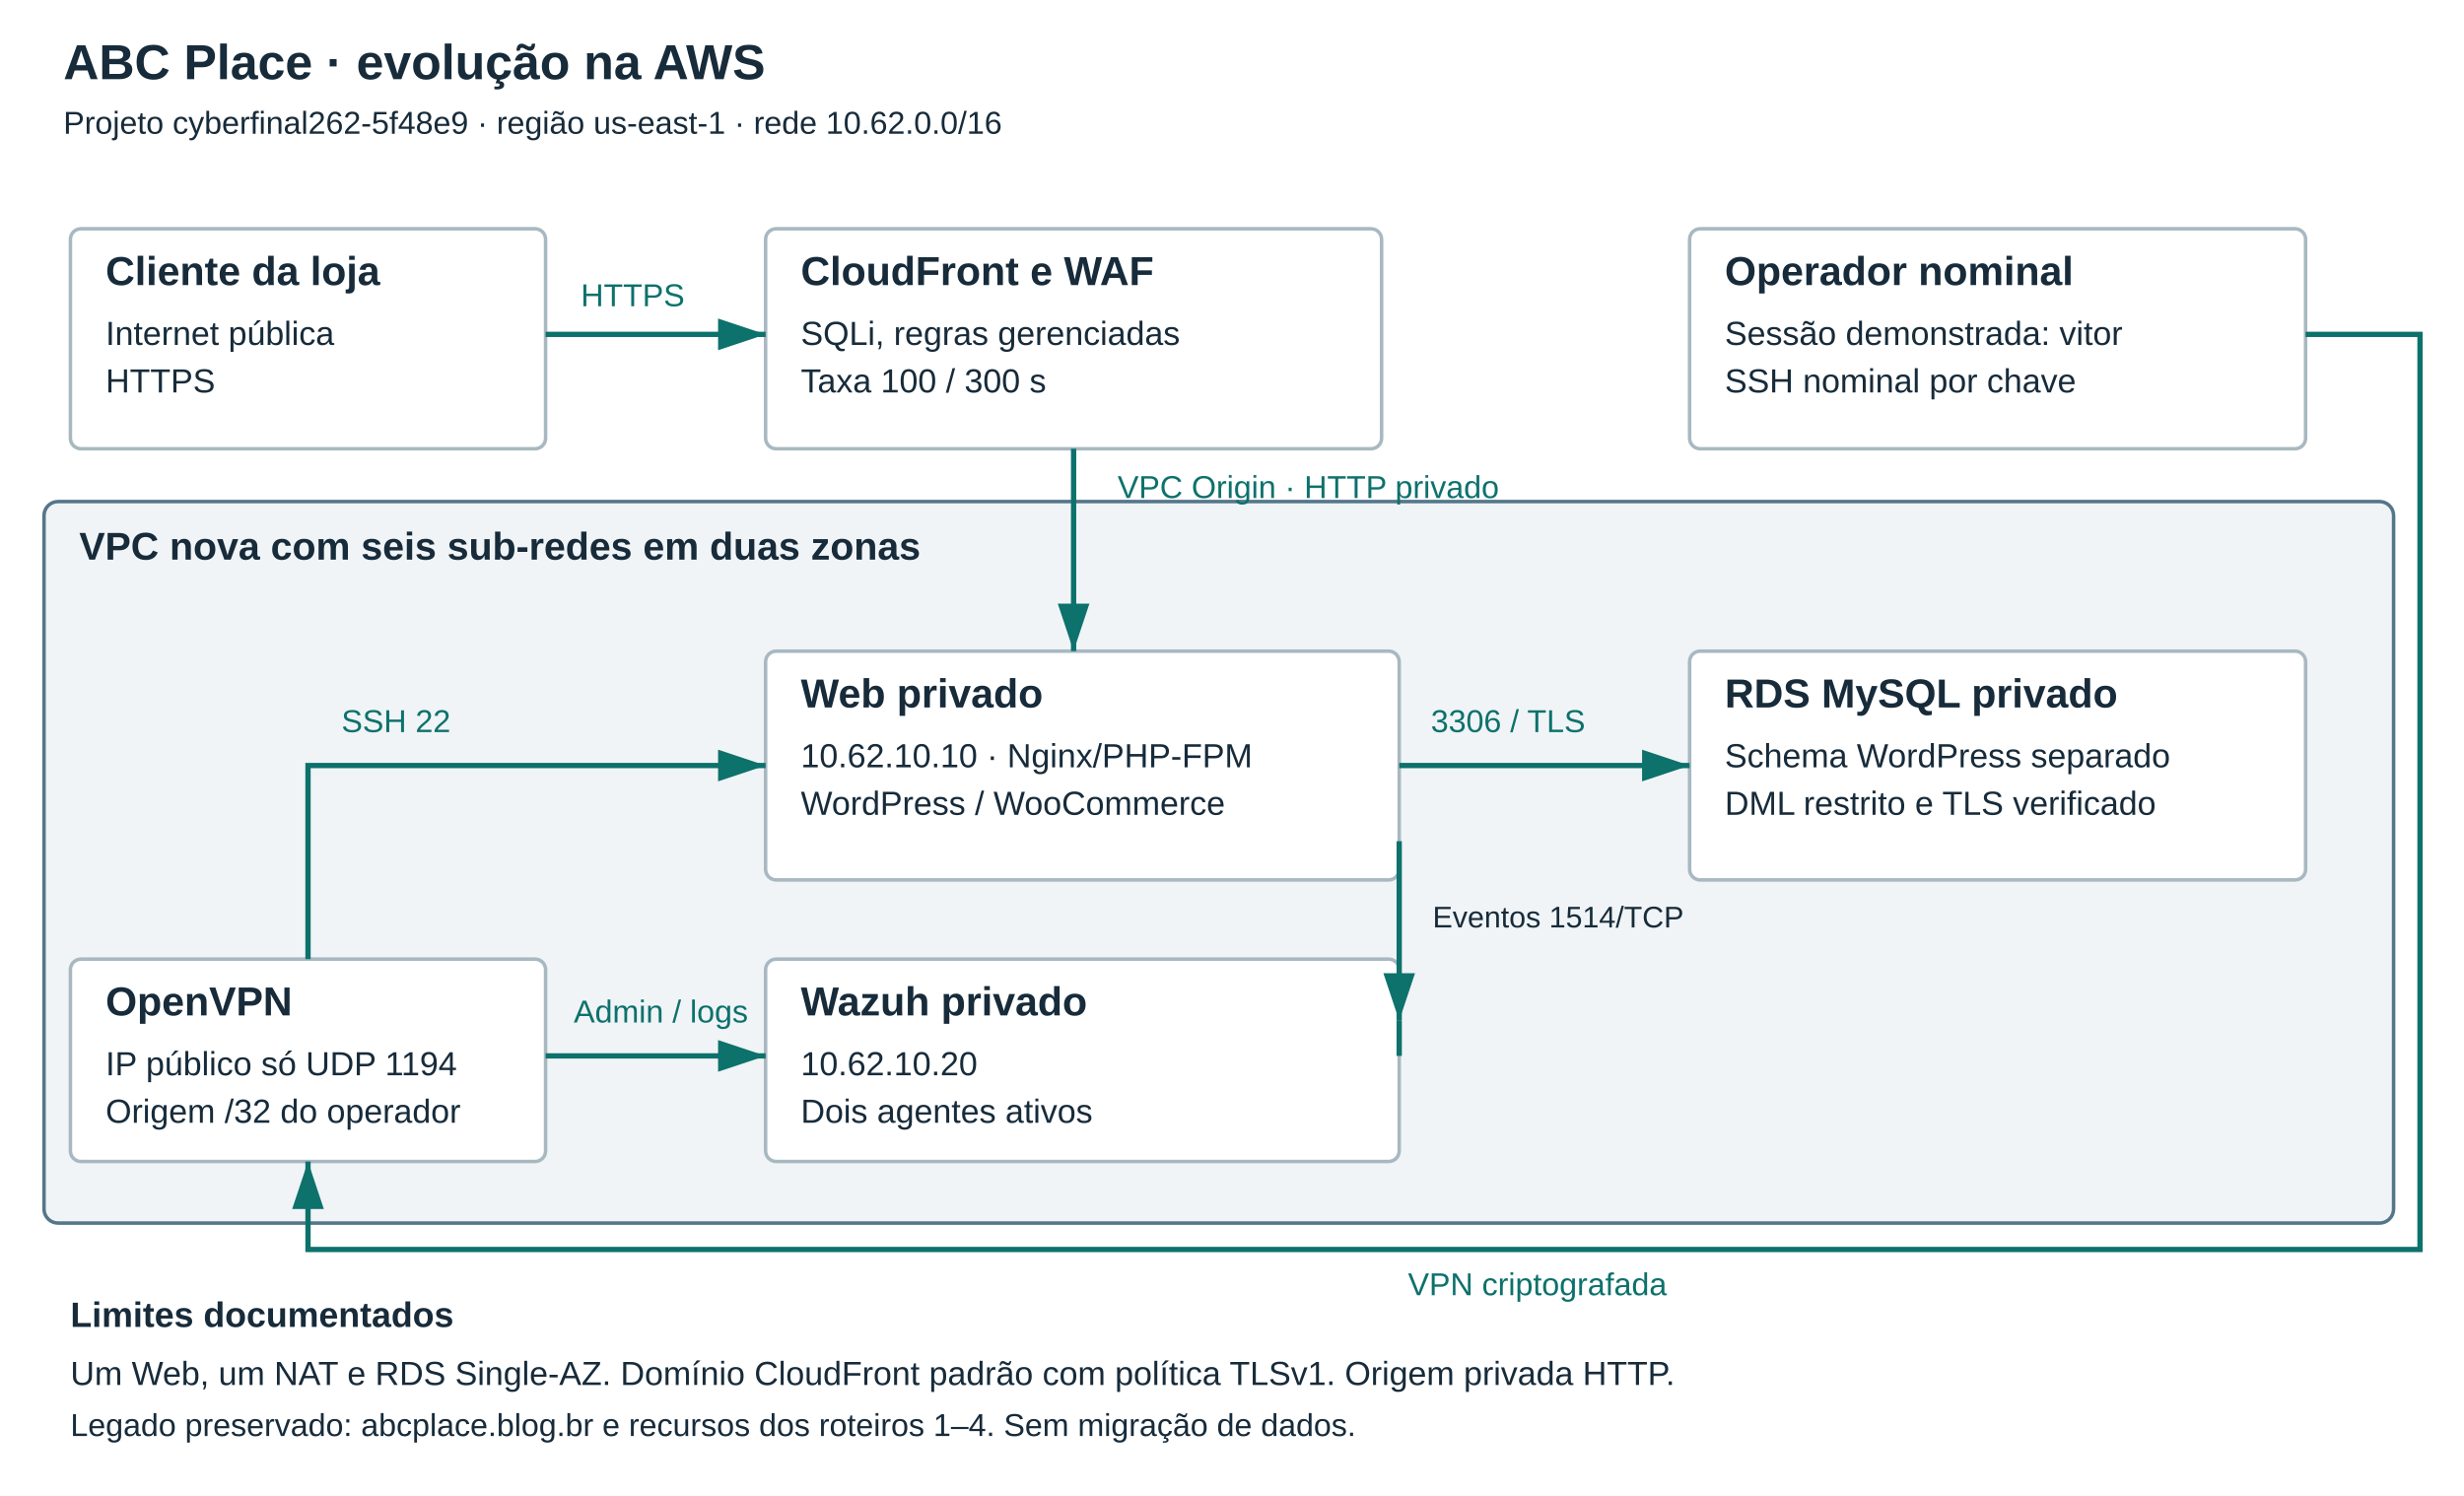
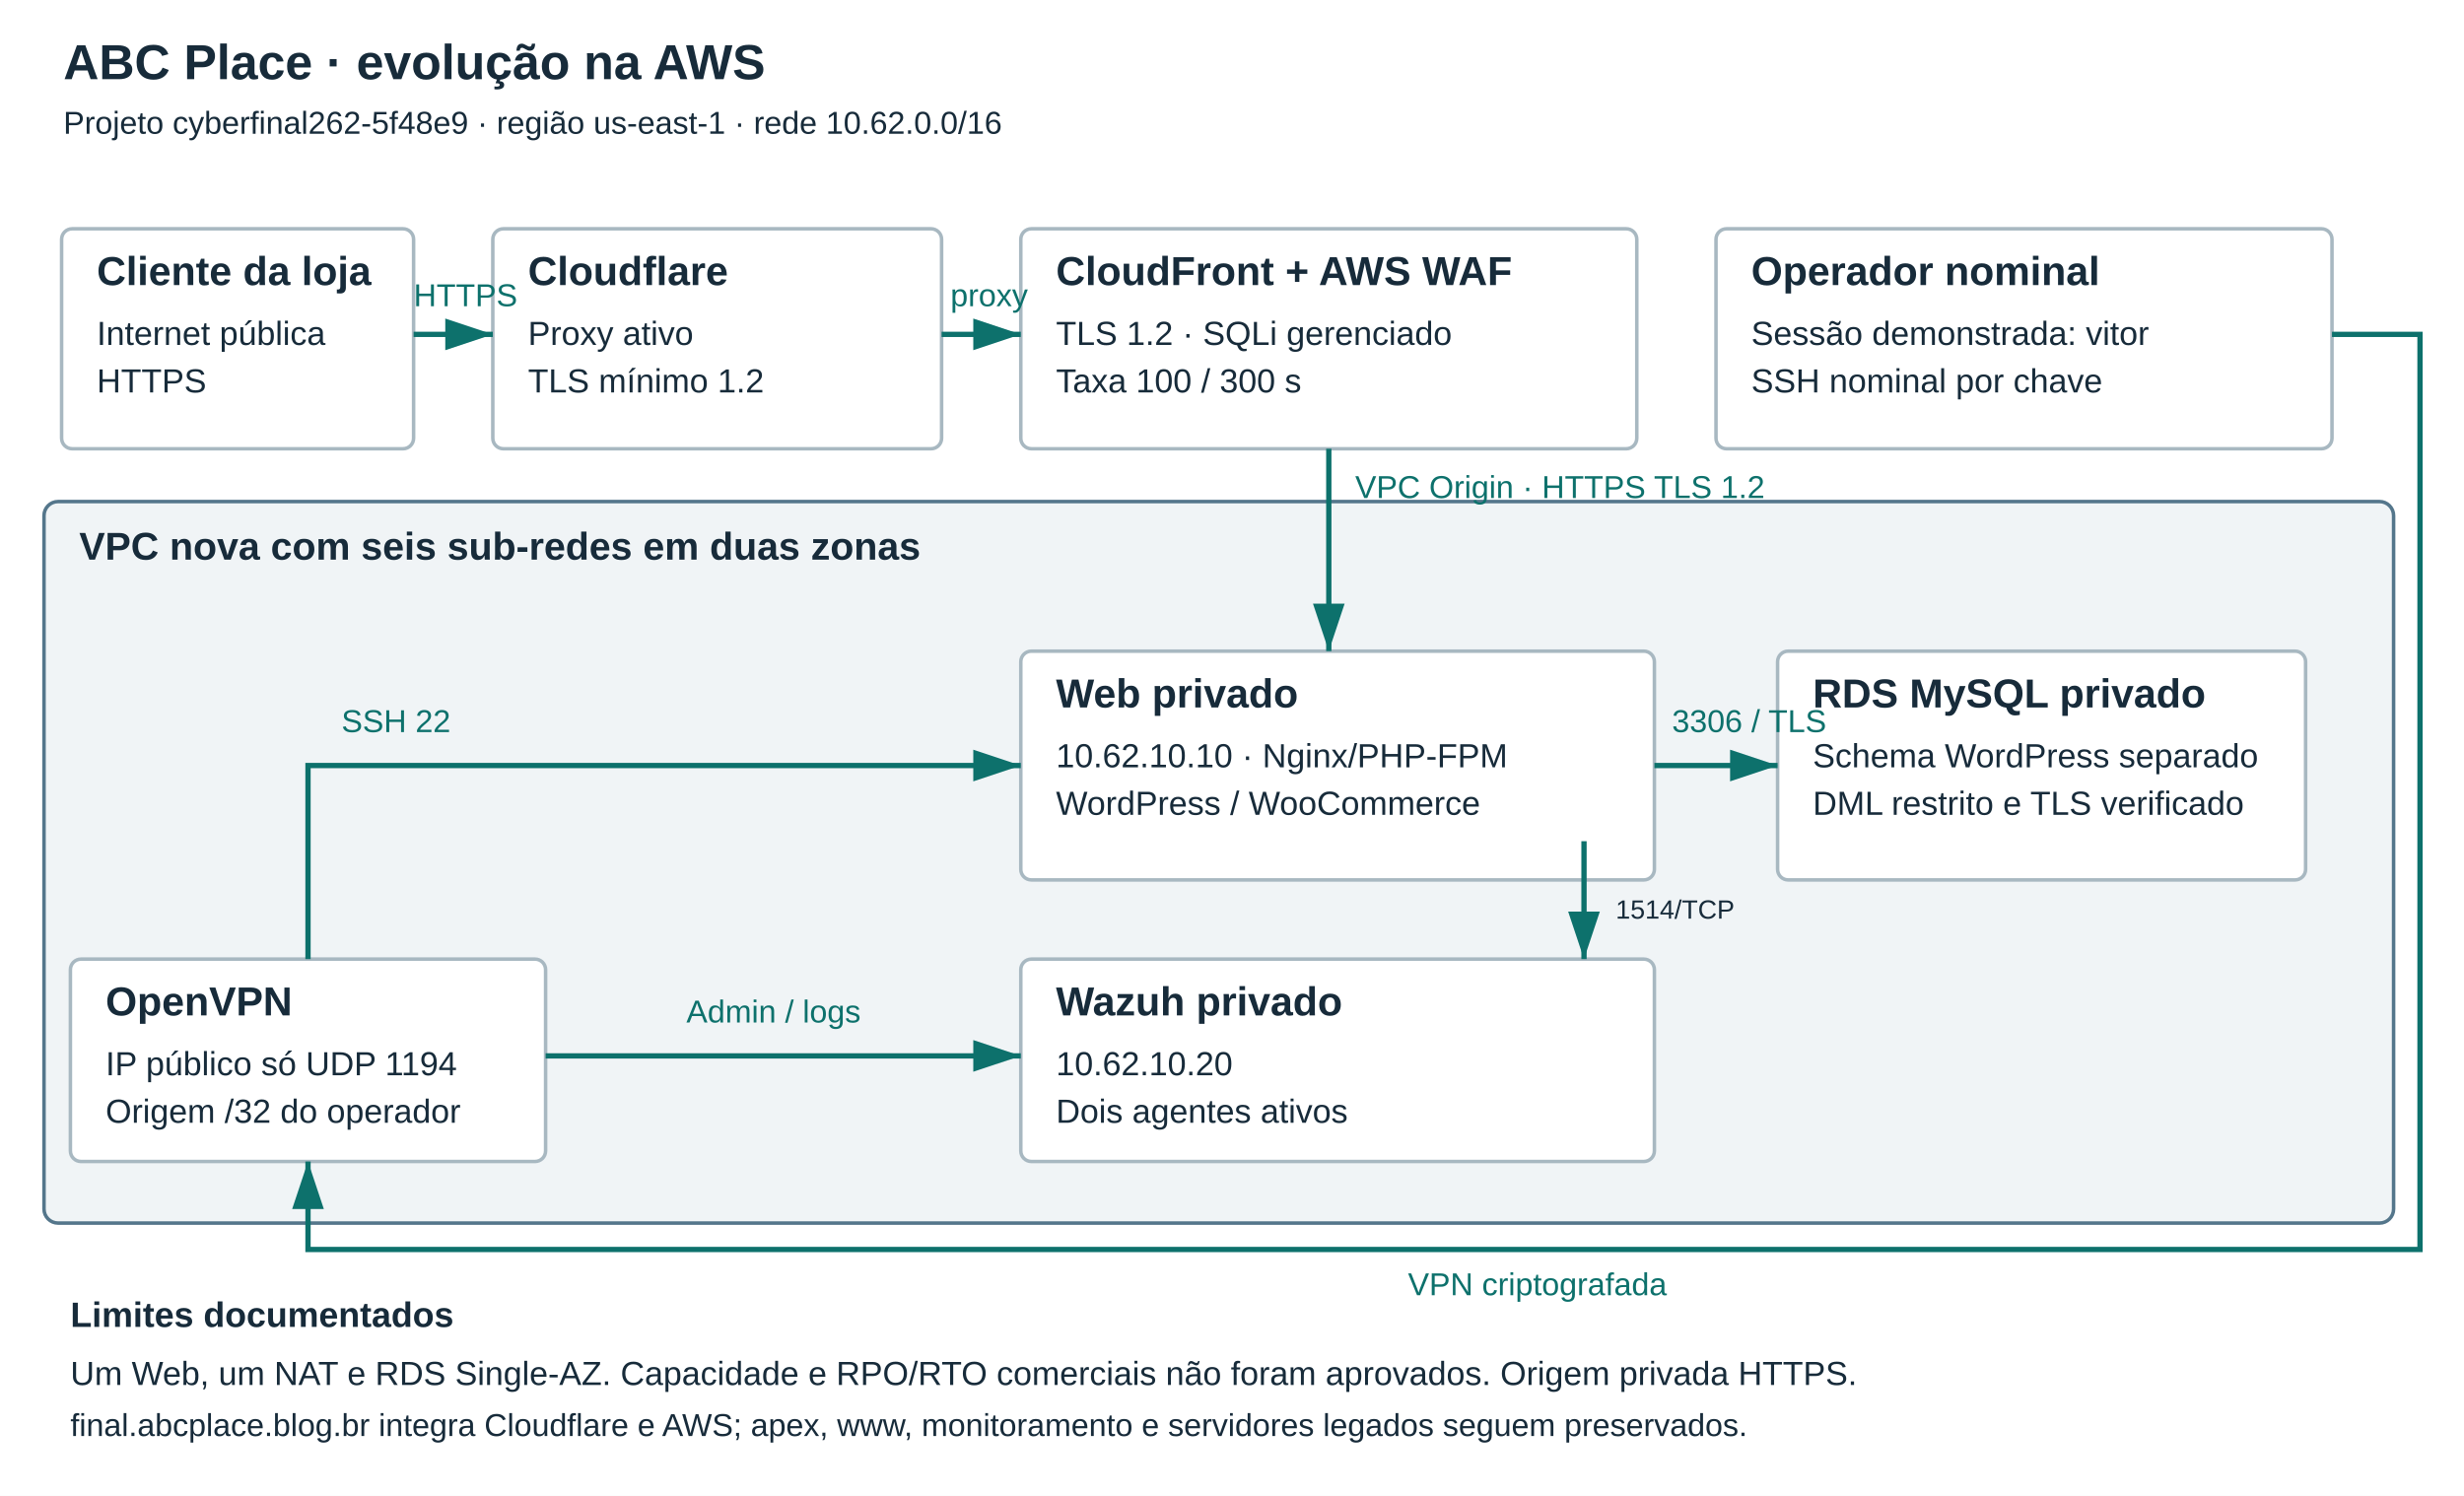
<svg xmlns="http://www.w3.org/2000/svg" width="1400" height="850" viewBox="0 0 1400 850">
  <defs>
    <marker id="arrow" markerWidth="10" markerHeight="10" refX="9" refY="3" orient="auto">
      <path d="M0,0 L0,6 L9,3 z" fill="#0D716C" />
    </marker>
  </defs>
  <rect width="1400" height="850" fill="white" />
  <g font-family="Arial" fill="#172B3A">
    <text x="36" y="45" font-size="28" font-weight="bold">ABC Place · evolução na AWS</text>
    <text x="36" y="76" font-size="18">Projeto cyberfinal262-5f48e9 · região us-east-1 · rede 10.62.0.0/16</text>
    <rect x="25" y="285" width="1335" height="410" rx="8" fill="#F0F4F6" stroke="#54768B" stroke-width="2" />
    <text x="45" y="318" font-size="22" font-weight="bold">VPC nova com seis sub-redes em duas zonas</text>
-     <rect x="40" y="130" width="270" height="125" rx="6" fill="#FFFFFF" stroke="#A8B8C1" stroke-width="2" />
-     <text x="60" y="162" font-size="23" font-weight="bold">Cliente da loja</text>
-     <text x="60" y="196" font-size="19">Internet pública</text>
-     <text x="60" y="223" font-size="19">HTTPS</text>
-     <rect x="435" y="130" width="350" height="125" rx="6" fill="#FFFFFF" stroke="#A8B8C1" stroke-width="2" />
-     <text x="455" y="162" font-size="23" font-weight="bold">CloudFront e WAF</text>
-     <text x="455" y="196" font-size="19">SQLi, regras gerenciadas</text>
-     <text x="455" y="223" font-size="19">Taxa 100 / 300 s</text>
-     <rect x="435" y="370" width="360" height="130" rx="6" fill="#FFFFFF" stroke="#A8B8C1" stroke-width="2" />
-     <text x="455" y="402" font-size="23" font-weight="bold">Web privado</text>
-     <text x="455" y="436" font-size="19">10.62.10.10 · Nginx/PHP-FPM</text>
-     <text x="455" y="463" font-size="19">WordPress / WooCommerce</text>
-     <rect x="960" y="370" width="350" height="130" rx="6" fill="#FFFFFF" stroke="#A8B8C1" stroke-width="2" />
-     <text x="980" y="402" font-size="23" font-weight="bold">RDS MySQL privado</text>
-     <text x="980" y="436" font-size="19">Schema WordPress separado</text>
-     <text x="980" y="463" font-size="19">DML restrito e TLS verificado</text>
-     <rect x="435" y="545" width="360" height="115" rx="6" fill="#FFFFFF" stroke="#A8B8C1" stroke-width="2" />
-     <text x="455" y="577" font-size="23" font-weight="bold">Wazuh privado</text>
-     <text x="455" y="611" font-size="19">10.62.10.20</text>
-     <text x="455" y="638" font-size="19">Dois agentes ativos</text>
+     <rect x="35" y="130" width="200" height="125" rx="6" fill="#FFFFFF" stroke="#A8B8C1" stroke-width="2" />
+     <text x="55" y="162" font-size="23" font-weight="bold">Cliente da loja</text>
+     <text x="55" y="196" font-size="19">Internet pública</text>
+     <text x="55" y="223" font-size="19">HTTPS</text>
+     <rect x="280" y="130" width="255" height="125" rx="6" fill="#FFFFFF" stroke="#A8B8C1" stroke-width="2" />
+     <text x="300" y="162" font-size="23" font-weight="bold">Cloudflare</text>
+     <text x="300" y="196" font-size="19">Proxy ativo</text>
+     <text x="300" y="223" font-size="19">TLS mínimo 1.2</text>
+     <rect x="580" y="130" width="350" height="125" rx="6" fill="#FFFFFF" stroke="#A8B8C1" stroke-width="2" />
+     <text x="600" y="162" font-size="23" font-weight="bold">CloudFront + AWS WAF</text>
+     <text x="600" y="196" font-size="19">TLS 1.2 · SQLi gerenciado</text>
+     <text x="600" y="223" font-size="19">Taxa 100 / 300 s</text>
+     <rect x="580" y="370" width="360" height="130" rx="6" fill="#FFFFFF" stroke="#A8B8C1" stroke-width="2" />
+     <text x="600" y="402" font-size="23" font-weight="bold">Web privado</text>
+     <text x="600" y="436" font-size="19">10.62.10.10 · Nginx/PHP-FPM</text>
+     <text x="600" y="463" font-size="19">WordPress / WooCommerce</text>
+     <rect x="1010" y="370" width="300" height="130" rx="6" fill="#FFFFFF" stroke="#A8B8C1" stroke-width="2" />
+     <text x="1030" y="402" font-size="23" font-weight="bold">RDS MySQL privado</text>
+     <text x="1030" y="436" font-size="19">Schema WordPress separado</text>
+     <text x="1030" y="463" font-size="19">DML restrito e TLS verificado</text>
+     <rect x="580" y="545" width="360" height="115" rx="6" fill="#FFFFFF" stroke="#A8B8C1" stroke-width="2" />
+     <text x="600" y="577" font-size="23" font-weight="bold">Wazuh privado</text>
+     <text x="600" y="611" font-size="19">10.62.10.20</text>
+     <text x="600" y="638" font-size="19">Dois agentes ativos</text>
    <rect x="40" y="545" width="270" height="115" rx="6" fill="#FFFFFF" stroke="#A8B8C1" stroke-width="2" />
    <text x="60" y="577" font-size="23" font-weight="bold">OpenVPN</text>
    <text x="60" y="611" font-size="19">IP público só UDP 1194</text>
    <text x="60" y="638" font-size="19">Origem /32 do operador</text>
-     <rect x="960" y="130" width="350" height="125" rx="6" fill="#FFFFFF" stroke="#A8B8C1" stroke-width="2" />
-     <text x="980" y="162" font-size="23" font-weight="bold">Operador nominal</text>
-     <text x="980" y="196" font-size="19">Sessão demonstrada: vitor</text>
-     <text x="980" y="223" font-size="19">SSH nominal por chave</text>
-     <path d="M310,190 L435,190" stroke="#0D716C" stroke-width="3" fill="none" marker-end="url(#arrow)" />
-     <text x="330" y="174" font-size="18" fill="#0D716C">HTTPS</text>
-     <path d="M610,255 L610,370" stroke="#0D716C" stroke-width="3" fill="none" marker-end="url(#arrow)" />
-     <text x="635" y="283" font-size="18" fill="#0D716C">VPC Origin · HTTP privado</text>
-     <path d="M795,435 L960,435" stroke="#0D716C" stroke-width="3" fill="none" marker-end="url(#arrow)" />
-     <text x="813" y="416" font-size="18" fill="#0D716C">3306 / TLS</text>
-     <path d="M1310,190 L1375,190 L1375,710 L175,710 L175,660" stroke="#0D716C" stroke-width="3" fill="none" marker-end="url(#arrow)" />
+     <rect x="975" y="130" width="350" height="125" rx="6" fill="#FFFFFF" stroke="#A8B8C1" stroke-width="2" />
+     <text x="995" y="162" font-size="23" font-weight="bold">Operador nominal</text>
+     <text x="995" y="196" font-size="19">Sessão demonstrada: vitor</text>
+     <text x="995" y="223" font-size="19">SSH nominal por chave</text>
+     <path d="M235,190 L280,190" stroke="#0D716C" stroke-width="3" fill="none" marker-end="url(#arrow)" />
+     <text x="235" y="174" font-size="18" fill="#0D716C">HTTPS</text>
+     <path d="M535,190 L580,190" stroke="#0D716C" stroke-width="3" fill="none" marker-end="url(#arrow)" />
+     <text x="540" y="174" font-size="18" fill="#0D716C">proxy</text>
+     <path d="M755,255 L755,370" stroke="#0D716C" stroke-width="3" fill="none" marker-end="url(#arrow)" />
+     <text x="770" y="283" font-size="18" fill="#0D716C">VPC Origin · HTTPS TLS 1.2</text>
+     <path d="M940,435 L1010,435" stroke="#0D716C" stroke-width="3" fill="none" marker-end="url(#arrow)" />
+     <text x="950" y="416" font-size="18" fill="#0D716C">3306 / TLS</text>
+     <path d="M1325,190 L1375,190 L1375,710 L175,710 L175,660" stroke="#0D716C" stroke-width="3" fill="none" marker-end="url(#arrow)" />
    <text x="800" y="736" font-size="18" fill="#0D716C">VPN criptografada</text>
-     <path d="M310,600 L435,600" stroke="#0D716C" stroke-width="3" fill="none" marker-end="url(#arrow)" />
-     <text x="326" y="581" font-size="18" fill="#0D716C">Admin / logs</text>
-     <path d="M795,478 L795,580" stroke="#0D716C" stroke-width="3" fill="none" marker-end="url(#arrow)" />
-     <text x="800" y="525" font-size="18" fill="#0D716C" />
-     <text x="814" y="527" font-size="17">Eventos 1514/TCP</text>
-     <path d="M795,580 L795,600" stroke="#0D716C" stroke-width="3" />
+     <path d="M310,600 L580,600" stroke="#0D716C" stroke-width="3" fill="none" marker-end="url(#arrow)" />
+     <text x="390" y="581" font-size="18" fill="#0D716C">Admin / logs</text>
+     <path d="M900,478 L900,545" stroke="#0D716C" stroke-width="3" fill="none" marker-end="url(#arrow)" />
+     <text x="0" y="0" font-size="18" fill="#0D716C" />
+     <text x="918" y="522" font-size="15">1514/TCP</text>
    <text x="40" y="754" font-size="20" font-weight="bold">Limites documentados</text>
-     <text x="40" y="787" font-size="19">Um Web, um NAT e RDS Single-AZ. Domínio CloudFront padrão com política TLSv1. Origem privada HTTP.</text>
-     <text x="40" y="816" font-size="18">Legado preservado: abcplace.blog.br e recursos dos roteiros 1–4. Sem migração de dados.</text>
-     <path d="M175,545 L175,435 L435,435" stroke="#0D716C" stroke-width="3" fill="none" marker-end="url(#arrow)" />
+     <text x="40" y="787" font-size="19">Um Web, um NAT e RDS Single-AZ. Capacidade e RPO/RTO comerciais não foram aprovados. Origem privada HTTPS.</text>
+     <text x="40" y="816" font-size="18">final.abcplace.blog.br integra Cloudflare e AWS; apex, www, monitoramento e servidores legados seguem preservados.</text>
+     <path d="M175,545 L175,435 L580,435" stroke="#0D716C" stroke-width="3" fill="none" marker-end="url(#arrow)" />
    <text x="194" y="416" font-size="18" fill="#0D716C">SSH 22</text>
  </g>
</svg>
